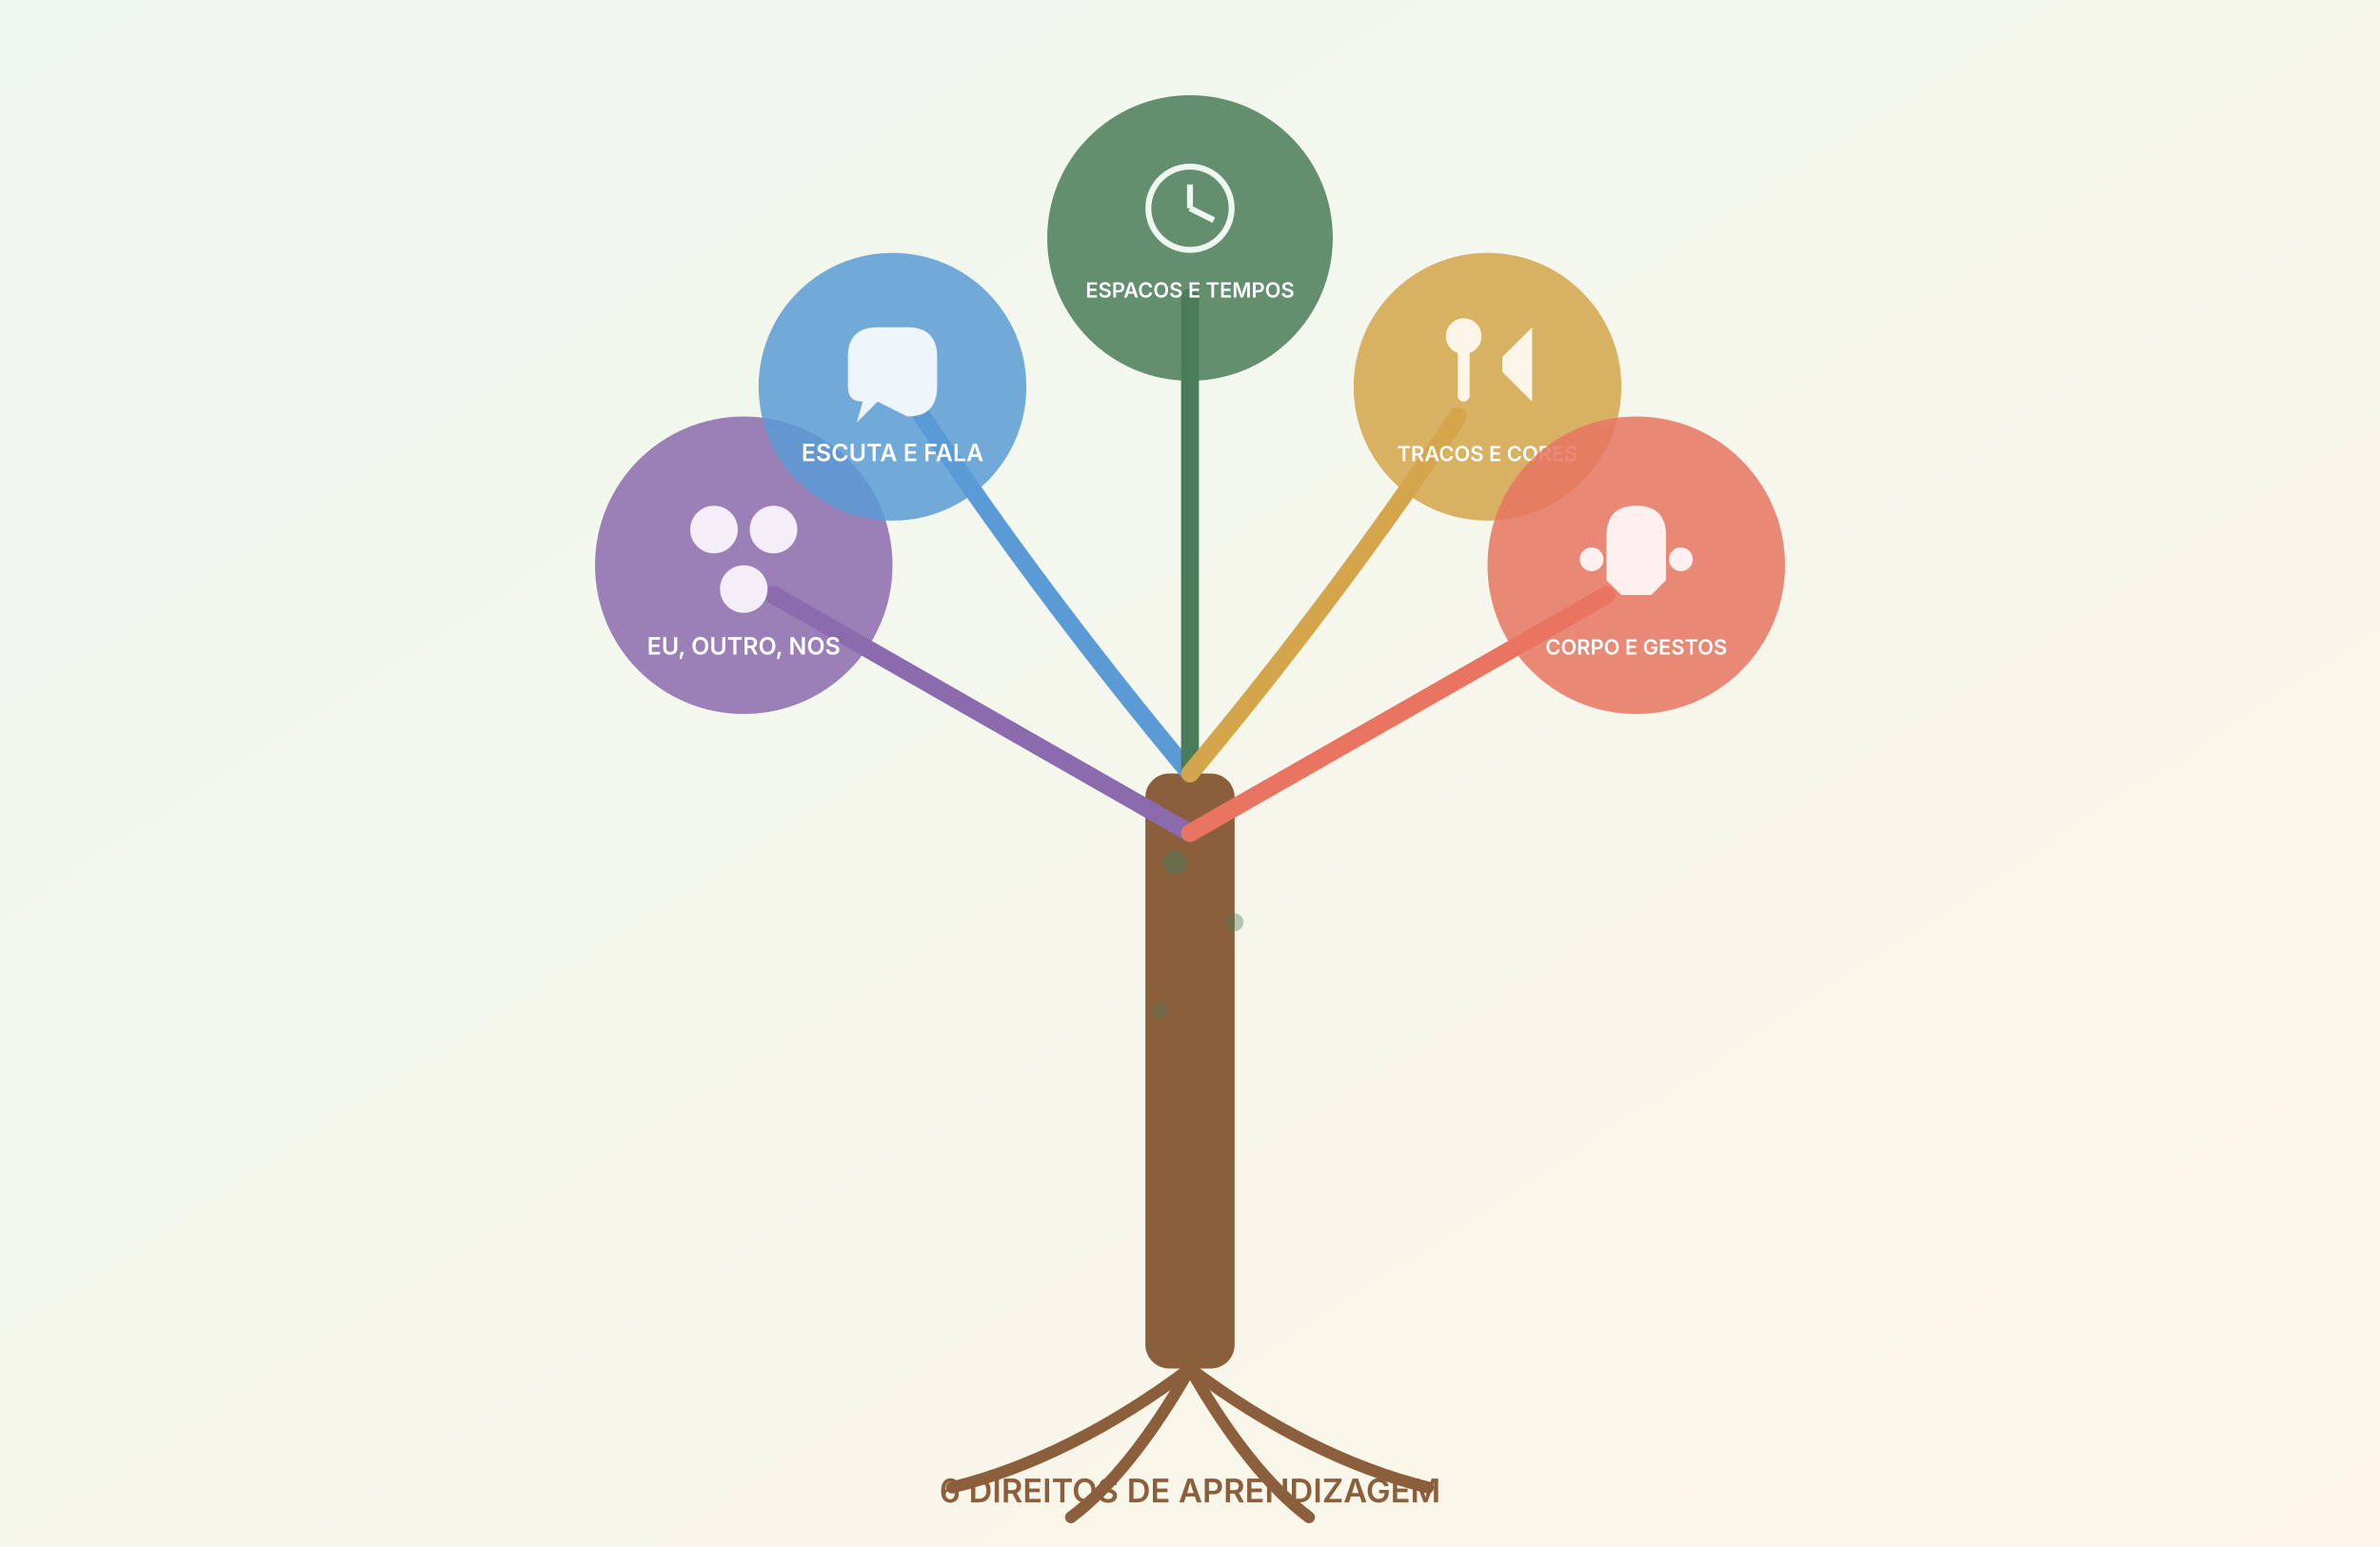
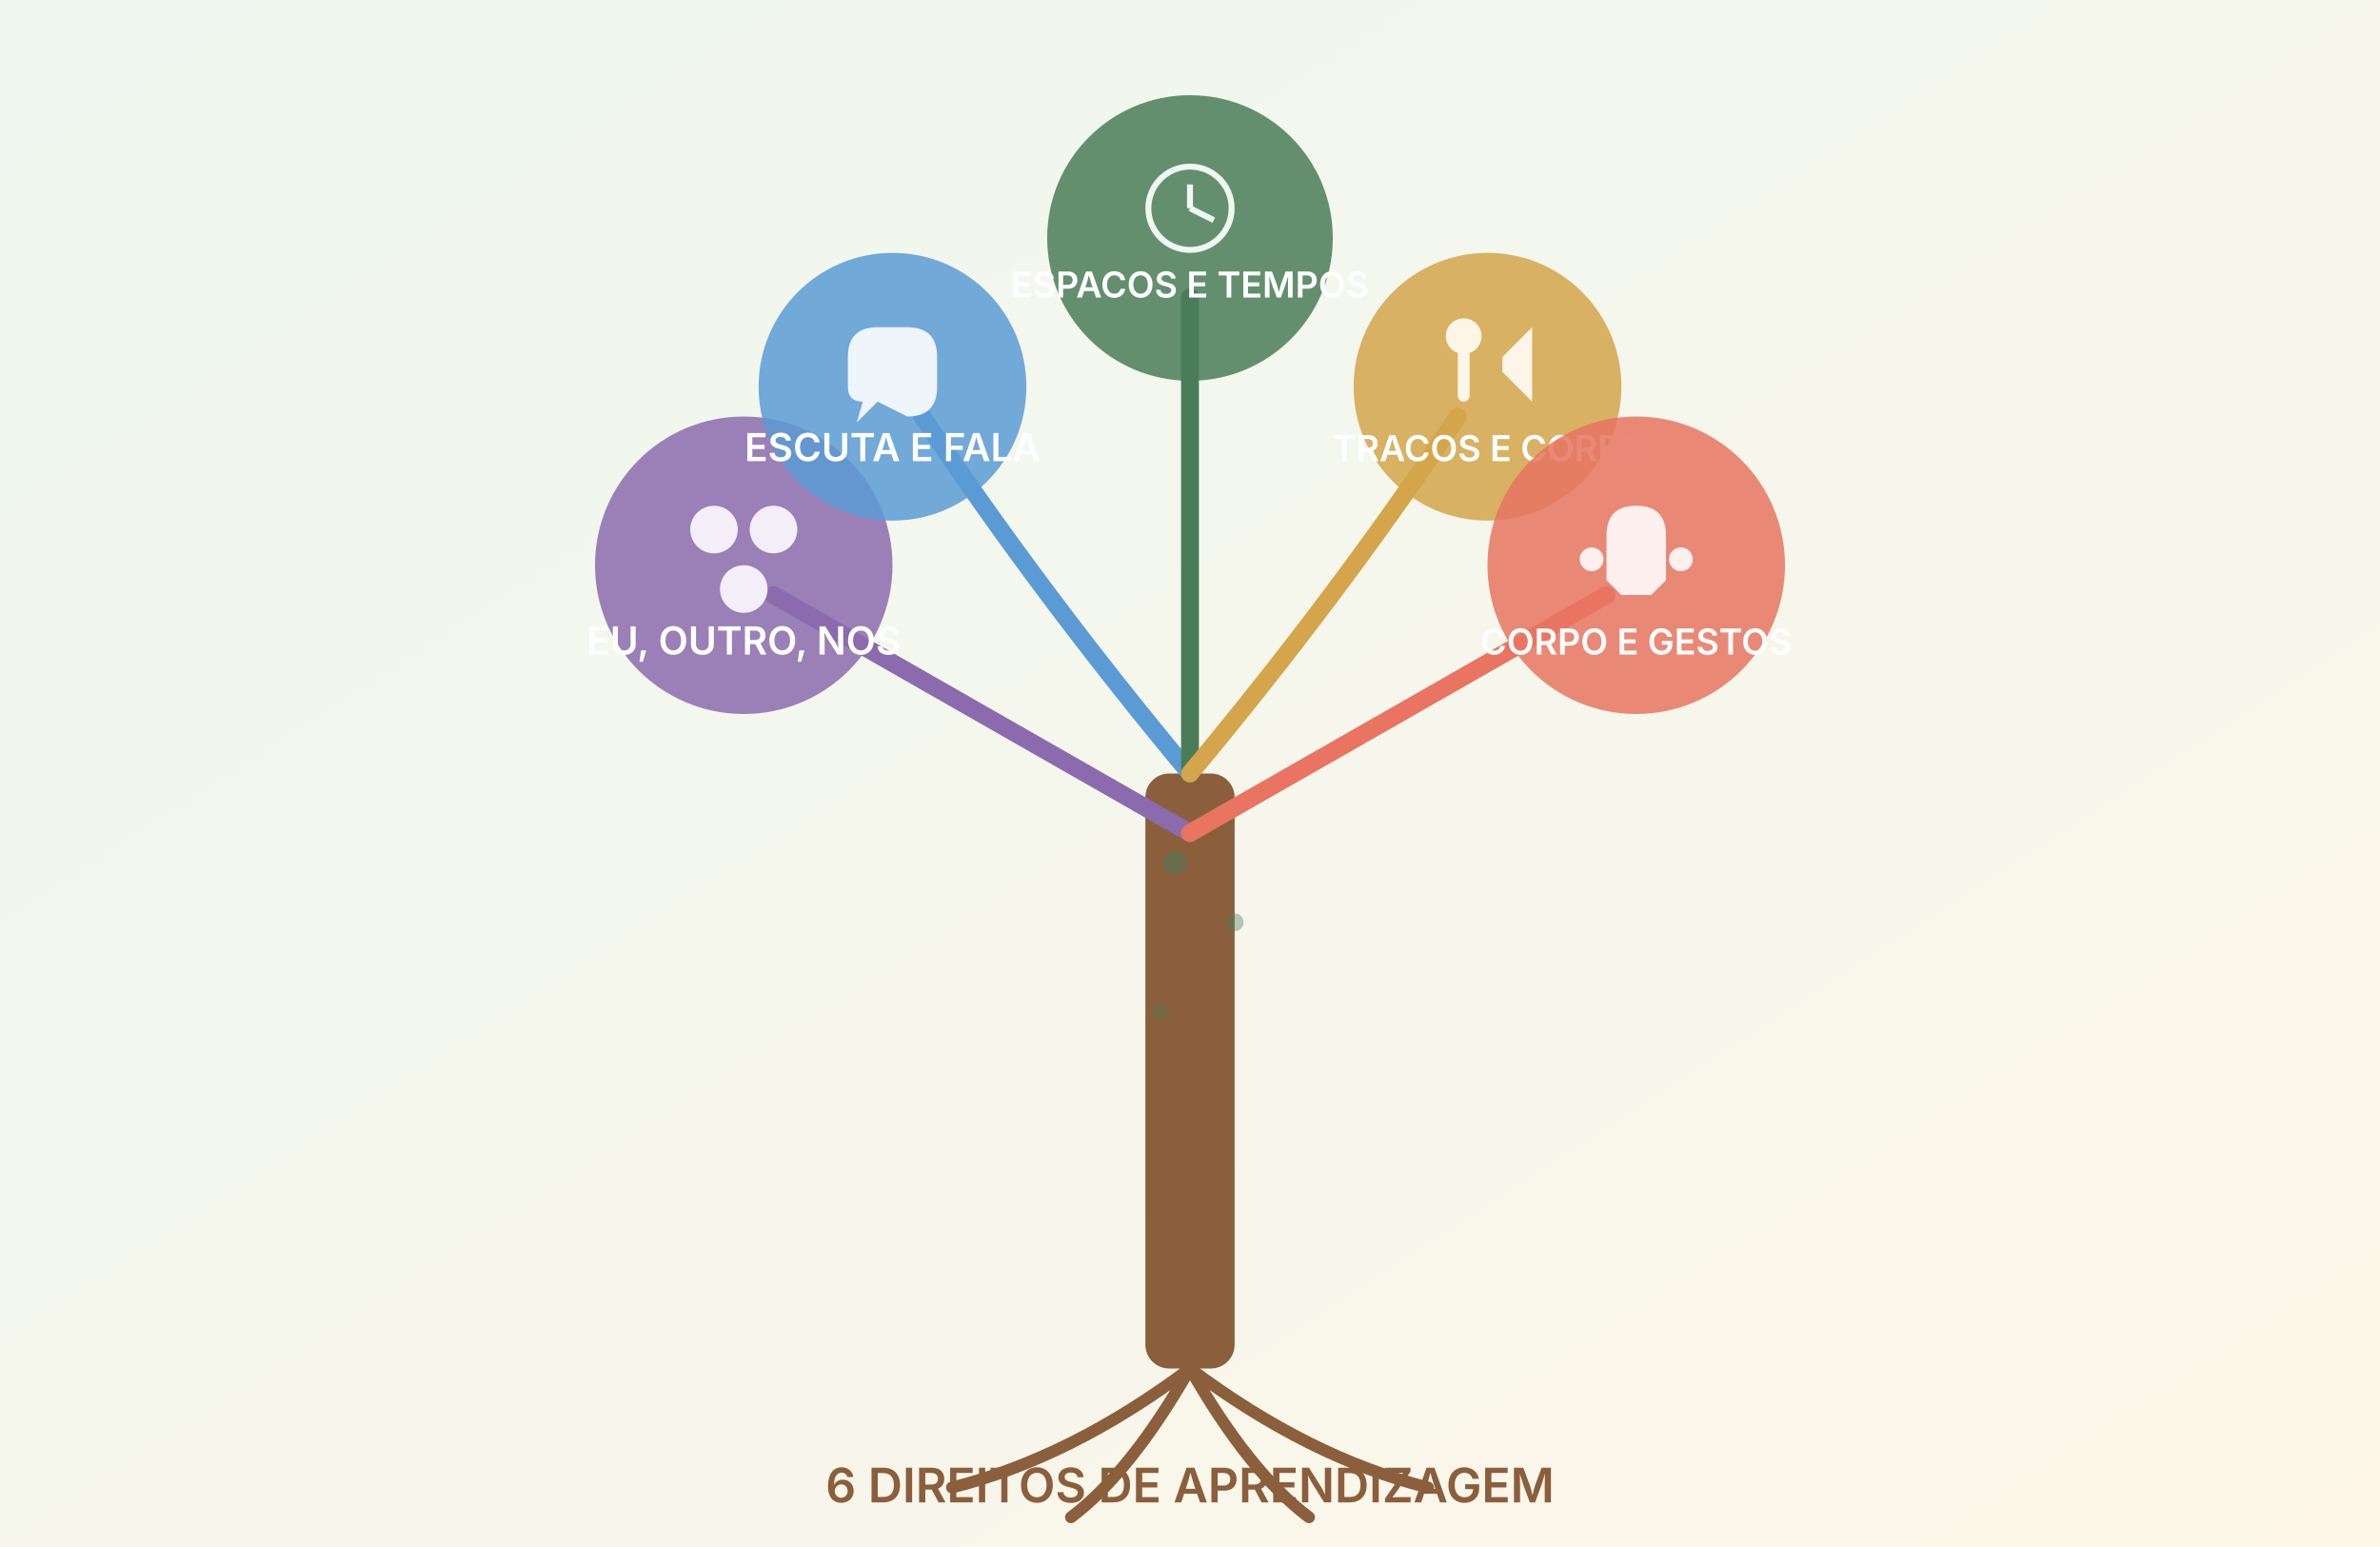
<svg xmlns="http://www.w3.org/2000/svg" viewBox="0 0 800 520">
  <defs>
    <linearGradient id="bg-bncc" x1="0" x2="1" y1="0" y2="1">
      <stop offset="0" stop-color="#eef7f0" />
      <stop offset="1" stop-color="#fdf6e8" />
    </linearGradient>
  </defs>
  <rect width="800" height="520" fill="url(#bg-bncc)" />
  <rect x="385" y="260" width="30" height="200" rx="8" fill="#8B5E3C" />
  <g stroke="#8B5E3C" stroke-width="4" fill="none" stroke-linecap="round">
    <path d="M400 460 Q360 490 320 500" />
    <path d="M400 460 Q380 495 360 510" />
    <path d="M400 460 Q420 495 440 510" />
    <path d="M400 460 Q440 490 480 500" />
  </g>
-   <text x="400" y="505" text-anchor="middle" font-family="Inter,sans-serif" font-size="11" font-weight="600" fill="#8B5E3C">6 DIREITOS DE APRENDIZAGEM</text>
+   <text x="400" y="505" text-anchor="middle" font-family="Inter,sans-serif" font-size="16" font-weight="600" fill="#8B5E3C">6 DIREITOS DE APRENDIZAGEM</text>
  <g>
    <path d="M400 280 Q330 240 260 200" stroke="#8B6BAE" stroke-width="6" fill="none" stroke-linecap="round" />
    <circle cx="250" cy="190" r="50" fill="#8B6BAE" opacity="0.85" />
    <circle cx="240" cy="178" r="8" fill="#f3eef8" />
    <circle cx="260" cy="178" r="8" fill="#f3eef8" />
    <circle cx="250" cy="198" r="8" fill="#f3eef8" />
-     <text x="250" y="220" text-anchor="middle" font-family="Inter,sans-serif" font-size="8" font-weight="600" fill="white">EU, OUTRO, NOS</text>
+     <text x="250" y="220" text-anchor="middle" font-family="Inter,sans-serif" font-size="13" font-weight="600" fill="white">EU, OUTRO, NOS</text>
  </g>
  <g>
    <path d="M400 260 Q350 200 310 140" stroke="#5B9BD5" stroke-width="6" fill="none" stroke-linecap="round" />
    <circle cx="300" cy="130" r="45" fill="#5B9BD5" opacity="0.85" />
    <path d="M285 120 Q285 110 295 110 L305 110 Q315 110 315 120 L315 130 Q315 140 305 140 L295 135 L288 142 L290 135 Q285 135 285 130Z" fill="#eef5fb" />
-     <text x="300" y="155" text-anchor="middle" font-family="Inter,sans-serif" font-size="8" font-weight="600" fill="white">ESCUTA E FALA</text>
+     <text x="300" y="155" text-anchor="middle" font-family="Inter,sans-serif" font-size="13" font-weight="600" fill="white">ESCUTA E FALA</text>
  </g>
  <g>
    <path d="M400 260 Q400 180 400 100" stroke="#4A7C59" stroke-width="6" fill="none" stroke-linecap="round" />
    <circle cx="400" cy="80" r="48" fill="#4A7C59" opacity="0.85" />
    <circle cx="400" cy="70" r="14" fill="none" stroke="#eef7f0" stroke-width="2" />
    <line x1="400" y1="70" x2="400" y2="62" stroke="#eef7f0" stroke-width="2" />
    <line x1="400" y1="70" x2="408" y2="74" stroke="#eef7f0" stroke-width="2" />
-     <text x="400" y="100" text-anchor="middle" font-family="Inter,sans-serif" font-size="7" font-weight="600" fill="white">ESPACOS E TEMPOS</text>
+     <text x="400" y="100" text-anchor="middle" font-family="Inter,sans-serif" font-size="12" font-weight="600" fill="white">ESPACOS E TEMPOS</text>
  </g>
  <g>
    <path d="M400 260 Q450 200 490 140" stroke="#D4A54A" stroke-width="6" fill="none" stroke-linecap="round" />
    <circle cx="500" cy="130" r="45" fill="#D4A54A" opacity="0.85" />
    <rect x="490" y="115" width="4" height="20" rx="2" fill="#fdf6e8" />
    <circle cx="492" cy="113" r="6" fill="#fdf6e8" />
    <path d="M505 120 L515 110 L515 135 L505 125" fill="#fdf6e8" />
-     <text x="500" y="155" text-anchor="middle" font-family="Inter,sans-serif" font-size="7" font-weight="600" fill="white">TRACOS E CORES</text>
+     <text x="500" y="155" text-anchor="middle" font-family="Inter,sans-serif" font-size="12" font-weight="600" fill="white">TRACOS E CORES</text>
  </g>
  <g>
    <path d="M400 280 Q470 240 540 200" stroke="#E87461" stroke-width="6" fill="none" stroke-linecap="round" />
    <circle cx="550" cy="190" r="50" fill="#E87461" opacity="0.85" />
    <path d="M540 180 Q540 170 550 170 Q560 170 560 180 L560 195 L555 200 L545 200 L540 195Z" fill="#fdf0ee" />
    <circle cx="535" cy="188" r="4" fill="#fdf0ee" />
    <circle cx="565" cy="188" r="4" fill="#fdf0ee" />
-     <text x="550" y="220" text-anchor="middle" font-family="Inter,sans-serif" font-size="7" font-weight="600" fill="white">CORPO E GESTOS</text>
+     <text x="550" y="220" text-anchor="middle" font-family="Inter,sans-serif" font-size="12" font-weight="600" fill="white">CORPO E GESTOS</text>
  </g>
  <circle cx="395" cy="290" r="4" fill="#4A7C59" opacity="0.5" />
  <circle cx="415" cy="310" r="3" fill="#4A7C59" opacity="0.4" />
  <circle cx="390" cy="340" r="3" fill="#4A7C59" opacity="0.3" />
</svg>
